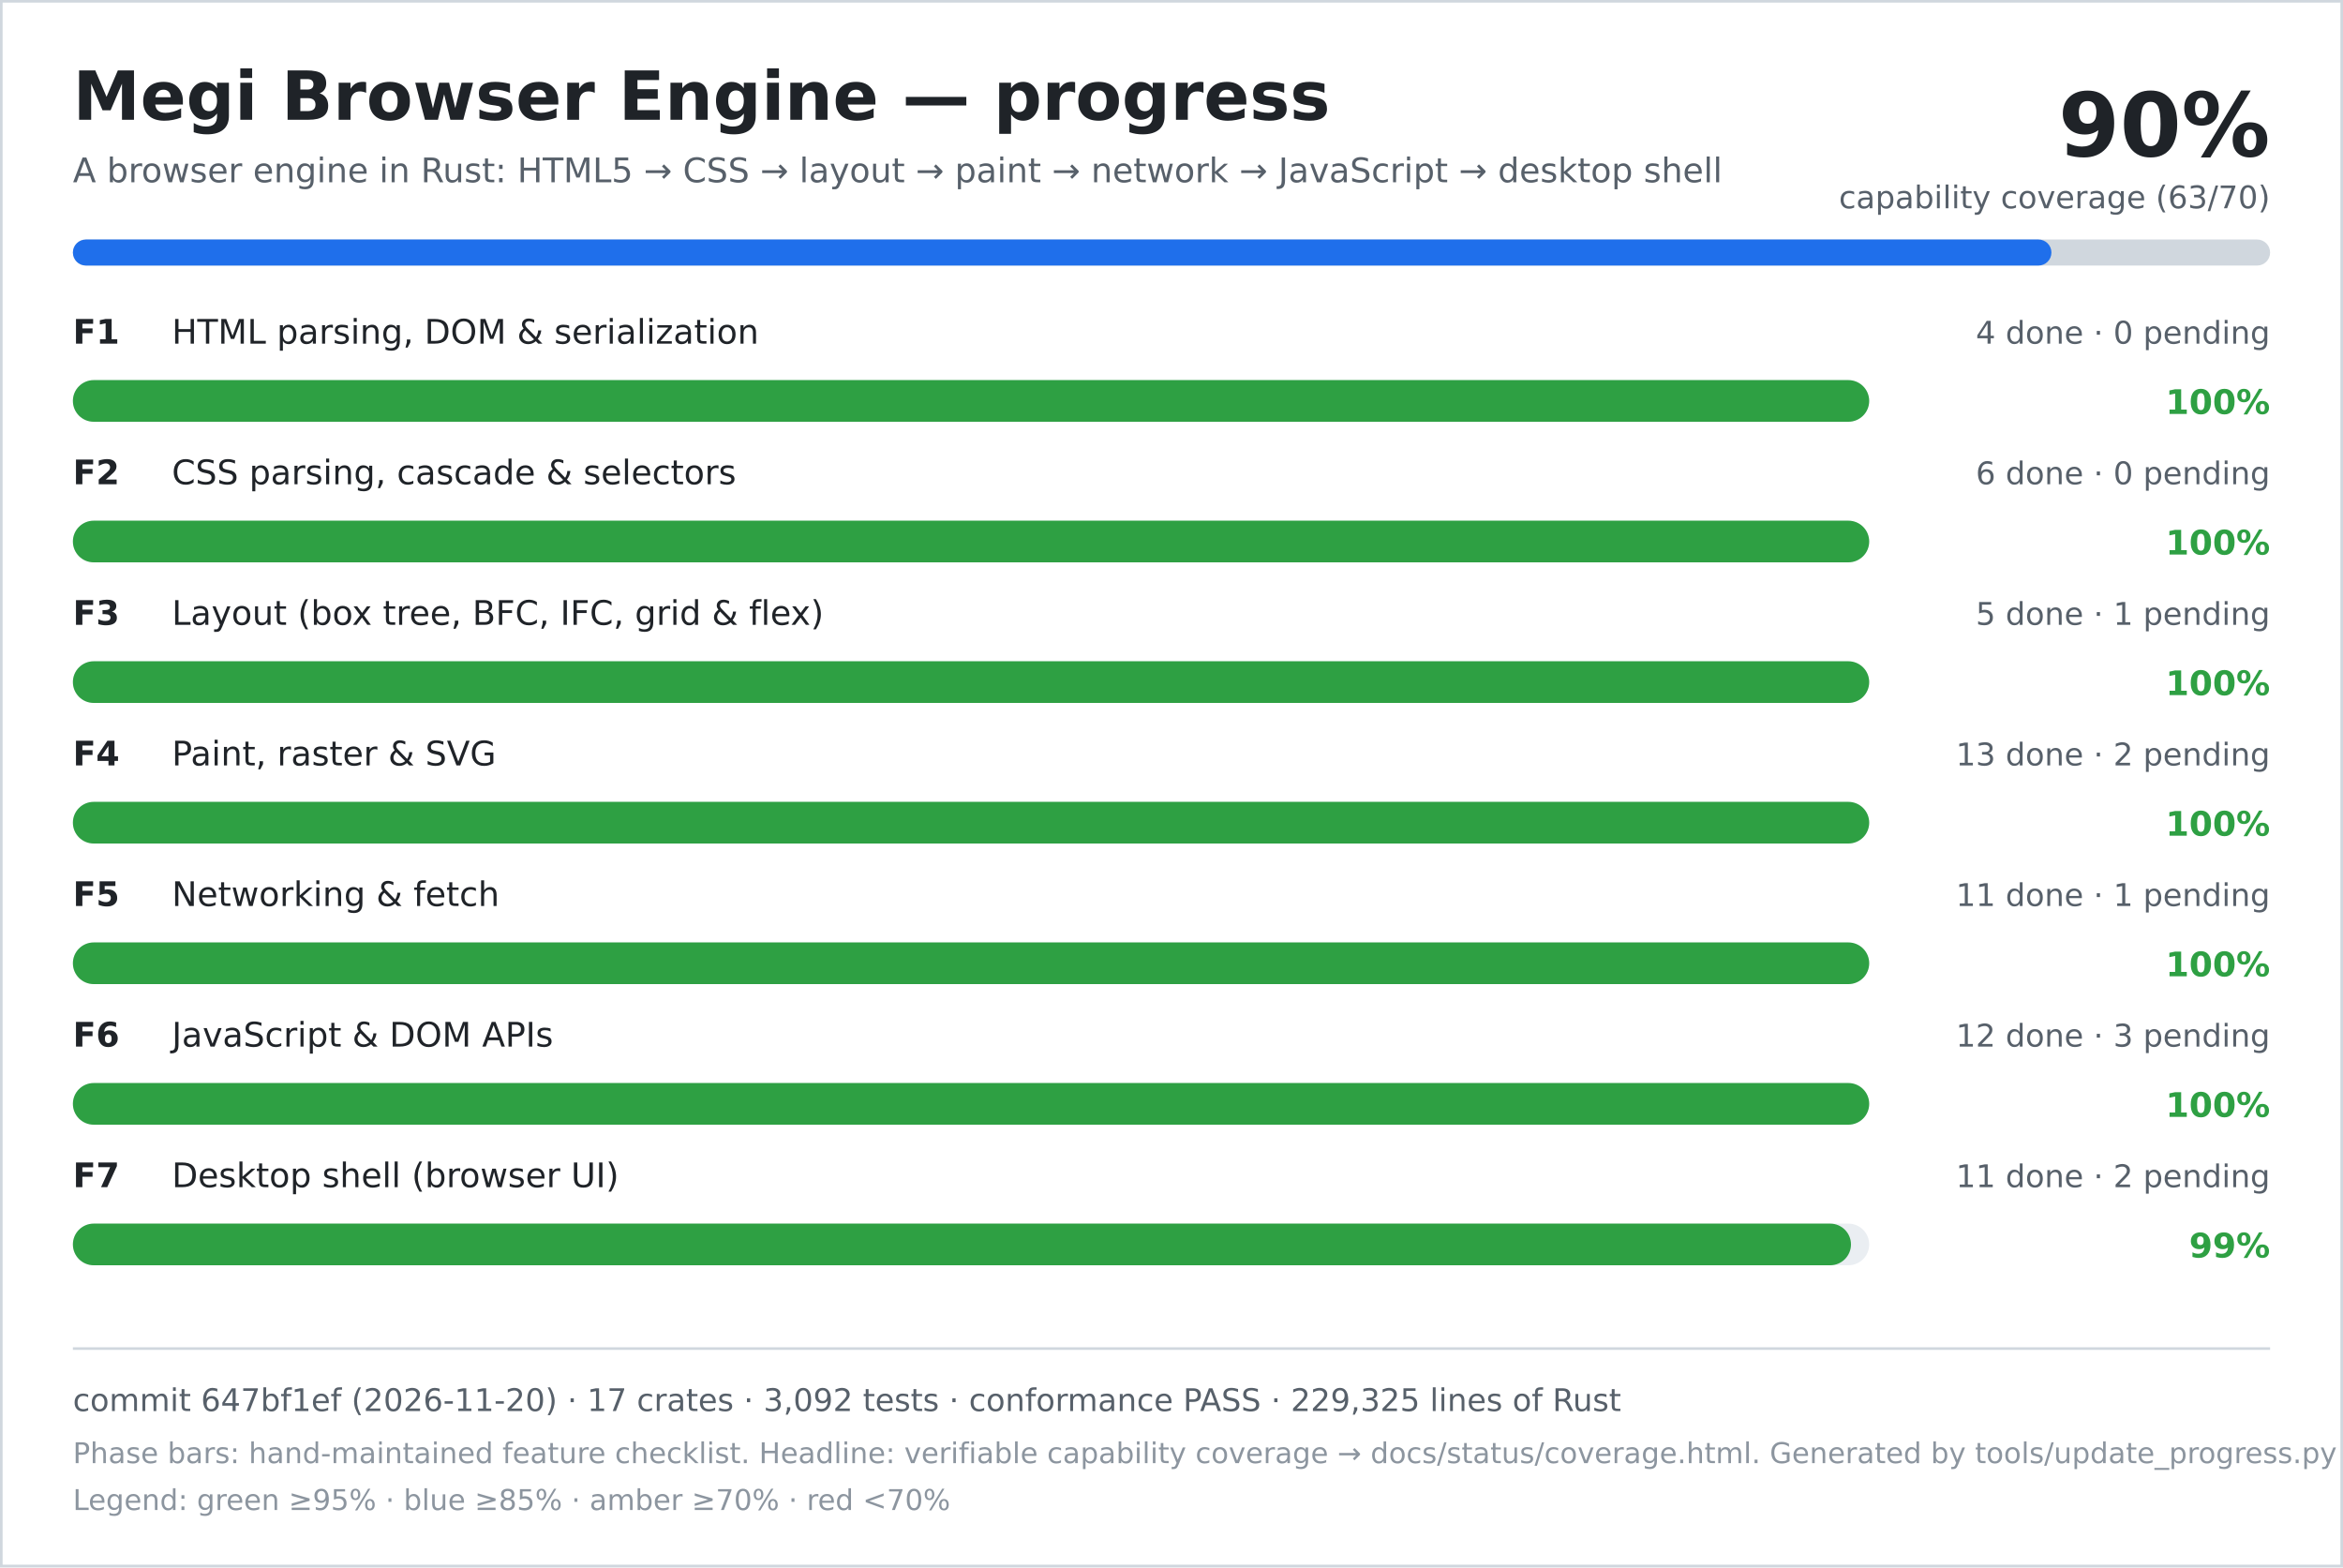
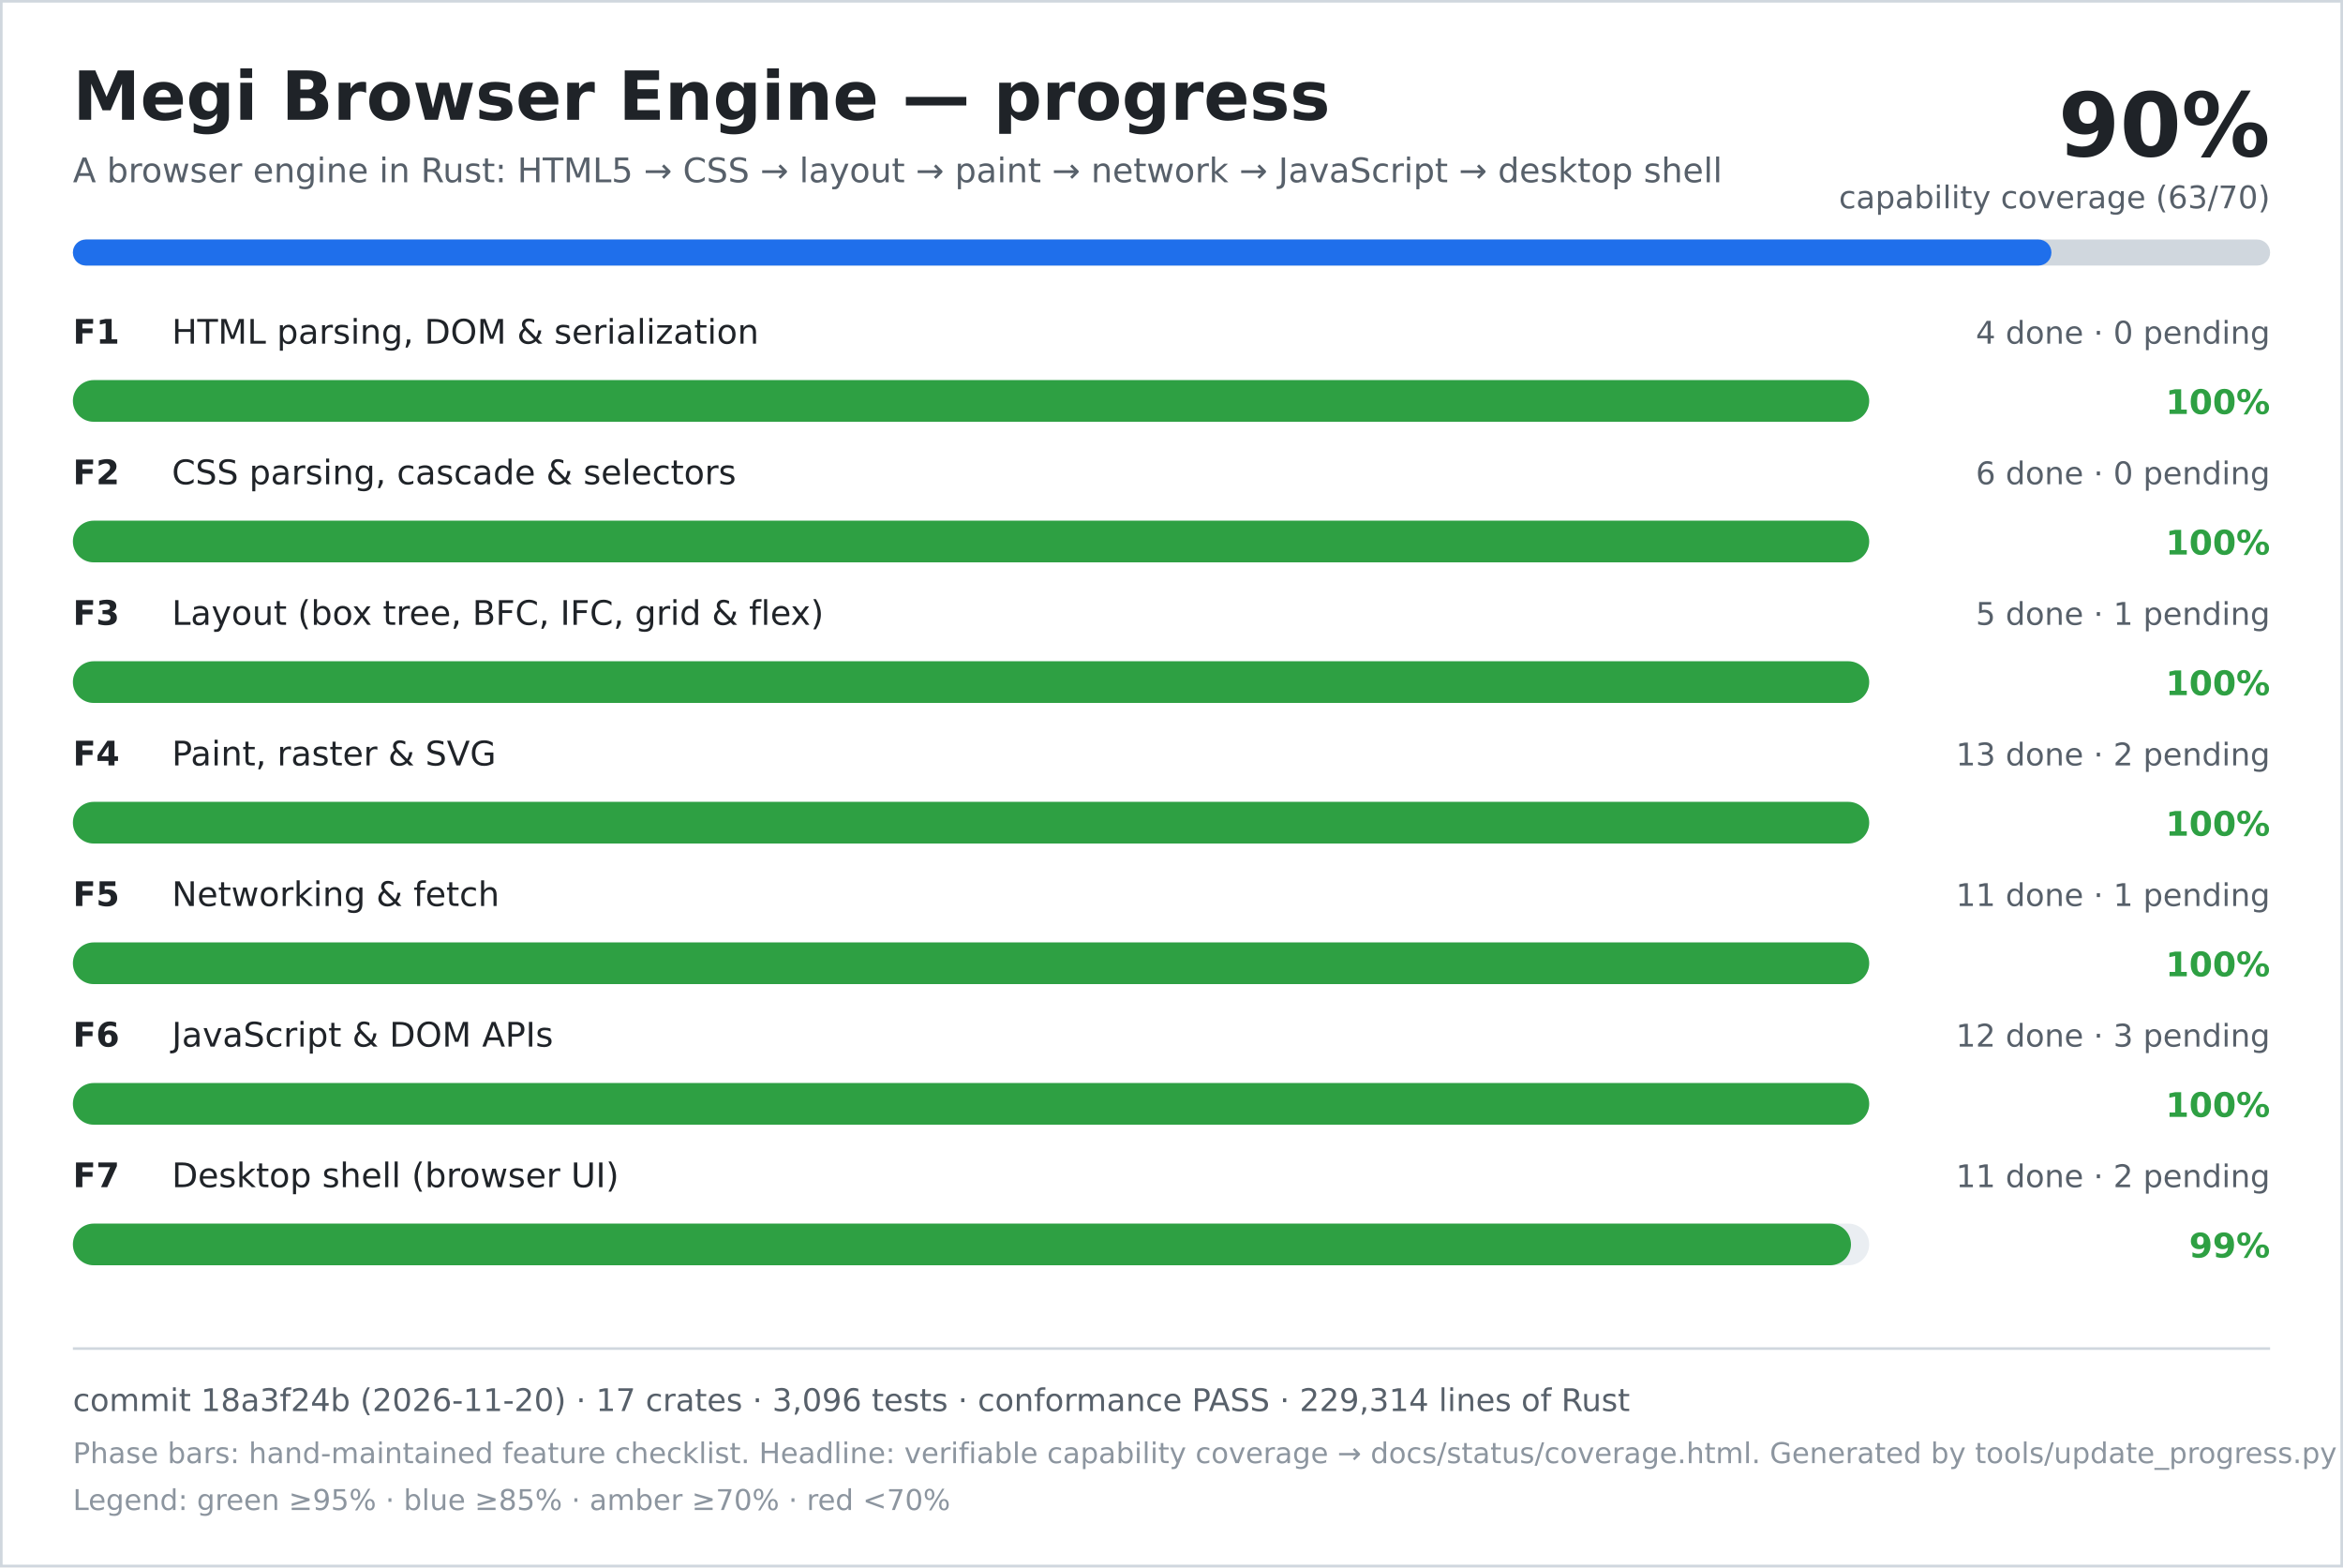
<svg xmlns="http://www.w3.org/2000/svg" width="900" height="602" viewBox="0 0 900 602" role="img" aria-labelledby="title desc">
  <rect width="900" height="602" fill="#ffffff" />
  <rect x="0.5" y="0.5" width="899" height="601" fill="none" stroke="#d0d7de" />
  <text x="28" y="46" font-family="DejaVu Sans, Verdana, sans-serif" font-size="26" font-weight="700" fill="#1f2328">Megi Browser Engine — progress</text>
  <text x="28" y="70" font-family="DejaVu Sans, Verdana, sans-serif" font-size="13" fill="#57606a">A browser engine in Rust: HTML5 → CSS → layout → paint → network → JavaScript → desktop shell</text>
  <text x="872" y="60" text-anchor="end" font-family="DejaVu Sans, Verdana, sans-serif" font-size="34" font-weight="700" fill="#1f2328">90%</text>
  <text x="872" y="80" text-anchor="end" font-family="DejaVu Sans, Verdana, sans-serif" font-size="12" fill="#57606a">capability coverage (63/70)</text>
  <rect x="28" y="92" width="844" height="10" rx="5" fill="#d0d7de" />
  <rect x="28" y="92" width="760" height="10" rx="5" fill="#1f6feb" />
  <text x="28" y="132" font-family="DejaVu Sans, Verdana, sans-serif" font-size="13" font-weight="700" fill="#1f2328">F1</text>
  <text x="66" y="132" font-family="DejaVu Sans, Verdana, sans-serif" font-size="13" fill="#1f2328">HTML parsing, DOM &amp; serialization</text>
  <text x="872" y="132" text-anchor="end" font-family="DejaVu Sans, Verdana, sans-serif" font-size="12" fill="#57606a">4 done · 0 pending</text>
  <rect x="28" y="146" width="690" height="16" rx="8" fill="#eaeef2" />
  <rect x="28" y="146" width="690" height="16" rx="8" fill="#2ea043" />
  <text x="872" y="159" text-anchor="end" font-family="DejaVu Sans, Verdana, sans-serif" font-size="13" font-weight="700" fill="#2ea043">100%</text>
  <text x="28" y="186" font-family="DejaVu Sans, Verdana, sans-serif" font-size="13" font-weight="700" fill="#1f2328">F2</text>
  <text x="66" y="186" font-family="DejaVu Sans, Verdana, sans-serif" font-size="13" fill="#1f2328">CSS parsing, cascade &amp; selectors</text>
  <text x="872" y="186" text-anchor="end" font-family="DejaVu Sans, Verdana, sans-serif" font-size="12" fill="#57606a">6 done · 0 pending</text>
  <rect x="28" y="200" width="690" height="16" rx="8" fill="#eaeef2" />
  <rect x="28" y="200" width="690" height="16" rx="8" fill="#2ea043" />
  <text x="872" y="213" text-anchor="end" font-family="DejaVu Sans, Verdana, sans-serif" font-size="13" font-weight="700" fill="#2ea043">100%</text>
  <text x="28" y="240" font-family="DejaVu Sans, Verdana, sans-serif" font-size="13" font-weight="700" fill="#1f2328">F3</text>
  <text x="66" y="240" font-family="DejaVu Sans, Verdana, sans-serif" font-size="13" fill="#1f2328">Layout (box tree, BFC, IFC, grid &amp; flex)</text>
  <text x="872" y="240" text-anchor="end" font-family="DejaVu Sans, Verdana, sans-serif" font-size="12" fill="#57606a">5 done · 1 pending</text>
  <rect x="28" y="254" width="690" height="16" rx="8" fill="#eaeef2" />
  <rect x="28" y="254" width="690" height="16" rx="8" fill="#2ea043" />
  <text x="872" y="267" text-anchor="end" font-family="DejaVu Sans, Verdana, sans-serif" font-size="13" font-weight="700" fill="#2ea043">100%</text>
  <text x="28" y="294" font-family="DejaVu Sans, Verdana, sans-serif" font-size="13" font-weight="700" fill="#1f2328">F4</text>
  <text x="66" y="294" font-family="DejaVu Sans, Verdana, sans-serif" font-size="13" fill="#1f2328">Paint, raster &amp; SVG</text>
  <text x="872" y="294" text-anchor="end" font-family="DejaVu Sans, Verdana, sans-serif" font-size="12" fill="#57606a">13 done · 2 pending</text>
  <rect x="28" y="308" width="690" height="16" rx="8" fill="#eaeef2" />
  <rect x="28" y="308" width="690" height="16" rx="8" fill="#2ea043" />
  <text x="872" y="321" text-anchor="end" font-family="DejaVu Sans, Verdana, sans-serif" font-size="13" font-weight="700" fill="#2ea043">100%</text>
  <text x="28" y="348" font-family="DejaVu Sans, Verdana, sans-serif" font-size="13" font-weight="700" fill="#1f2328">F5</text>
  <text x="66" y="348" font-family="DejaVu Sans, Verdana, sans-serif" font-size="13" fill="#1f2328">Networking &amp; fetch</text>
  <text x="872" y="348" text-anchor="end" font-family="DejaVu Sans, Verdana, sans-serif" font-size="12" fill="#57606a">11 done · 1 pending</text>
  <rect x="28" y="362" width="690" height="16" rx="8" fill="#eaeef2" />
  <rect x="28" y="362" width="690" height="16" rx="8" fill="#2ea043" />
  <text x="872" y="375" text-anchor="end" font-family="DejaVu Sans, Verdana, sans-serif" font-size="13" font-weight="700" fill="#2ea043">100%</text>
  <text x="28" y="402" font-family="DejaVu Sans, Verdana, sans-serif" font-size="13" font-weight="700" fill="#1f2328">F6</text>
  <text x="66" y="402" font-family="DejaVu Sans, Verdana, sans-serif" font-size="13" fill="#1f2328">JavaScript &amp; DOM APIs</text>
  <text x="872" y="402" text-anchor="end" font-family="DejaVu Sans, Verdana, sans-serif" font-size="12" fill="#57606a">12 done · 3 pending</text>
  <rect x="28" y="416" width="690" height="16" rx="8" fill="#eaeef2" />
  <rect x="28" y="416" width="690" height="16" rx="8" fill="#2ea043" />
  <text x="872" y="429" text-anchor="end" font-family="DejaVu Sans, Verdana, sans-serif" font-size="13" font-weight="700" fill="#2ea043">100%</text>
  <text x="28" y="456" font-family="DejaVu Sans, Verdana, sans-serif" font-size="13" font-weight="700" fill="#1f2328">F7</text>
  <text x="66" y="456" font-family="DejaVu Sans, Verdana, sans-serif" font-size="13" fill="#1f2328">Desktop shell (browser UI)</text>
  <text x="872" y="456" text-anchor="end" font-family="DejaVu Sans, Verdana, sans-serif" font-size="12" fill="#57606a">11 done · 2 pending</text>
  <rect x="28" y="470" width="690" height="16" rx="8" fill="#eaeef2" />
  <rect x="28" y="470" width="683" height="16" rx="8" fill="#2ea043" />
  <text x="872" y="483" text-anchor="end" font-family="DejaVu Sans, Verdana, sans-serif" font-size="13" font-weight="700" fill="#2ea043">99%</text>
  <line x1="28" y1="518" x2="872" y2="518" stroke="#d0d7de" />
-   <text x="28" y="542" font-family="DejaVu Sans, Verdana, sans-serif" font-size="12" fill="#57606a">commit 647bf1ef (2026-11-20) · 17 crates · 3,092 tests · conformance PASS · 229,325 lines of Rust</text>
+   <text x="28" y="542" font-family="DejaVu Sans, Verdana, sans-serif" font-size="12" fill="#57606a">commit 18a3f24b (2026-11-20) · 17 crates · 3,096 tests · conformance PASS · 229,314 lines of Rust</text>
  <text x="28" y="562" font-family="DejaVu Sans, Verdana, sans-serif" font-size="11" fill="#8c959f">Phase bars: hand-maintained feature checklist. Headline: verifiable capability coverage → docs/status/coverage.html. Generated by tools/update_progress.py — do not edit.</text>
  <text x="28" y="580" font-family="DejaVu Sans, Verdana, sans-serif" font-size="11" fill="#8c959f">Legend: green ≥95% · blue ≥85% · amber ≥70% · red &lt;70%</text>
</svg>
